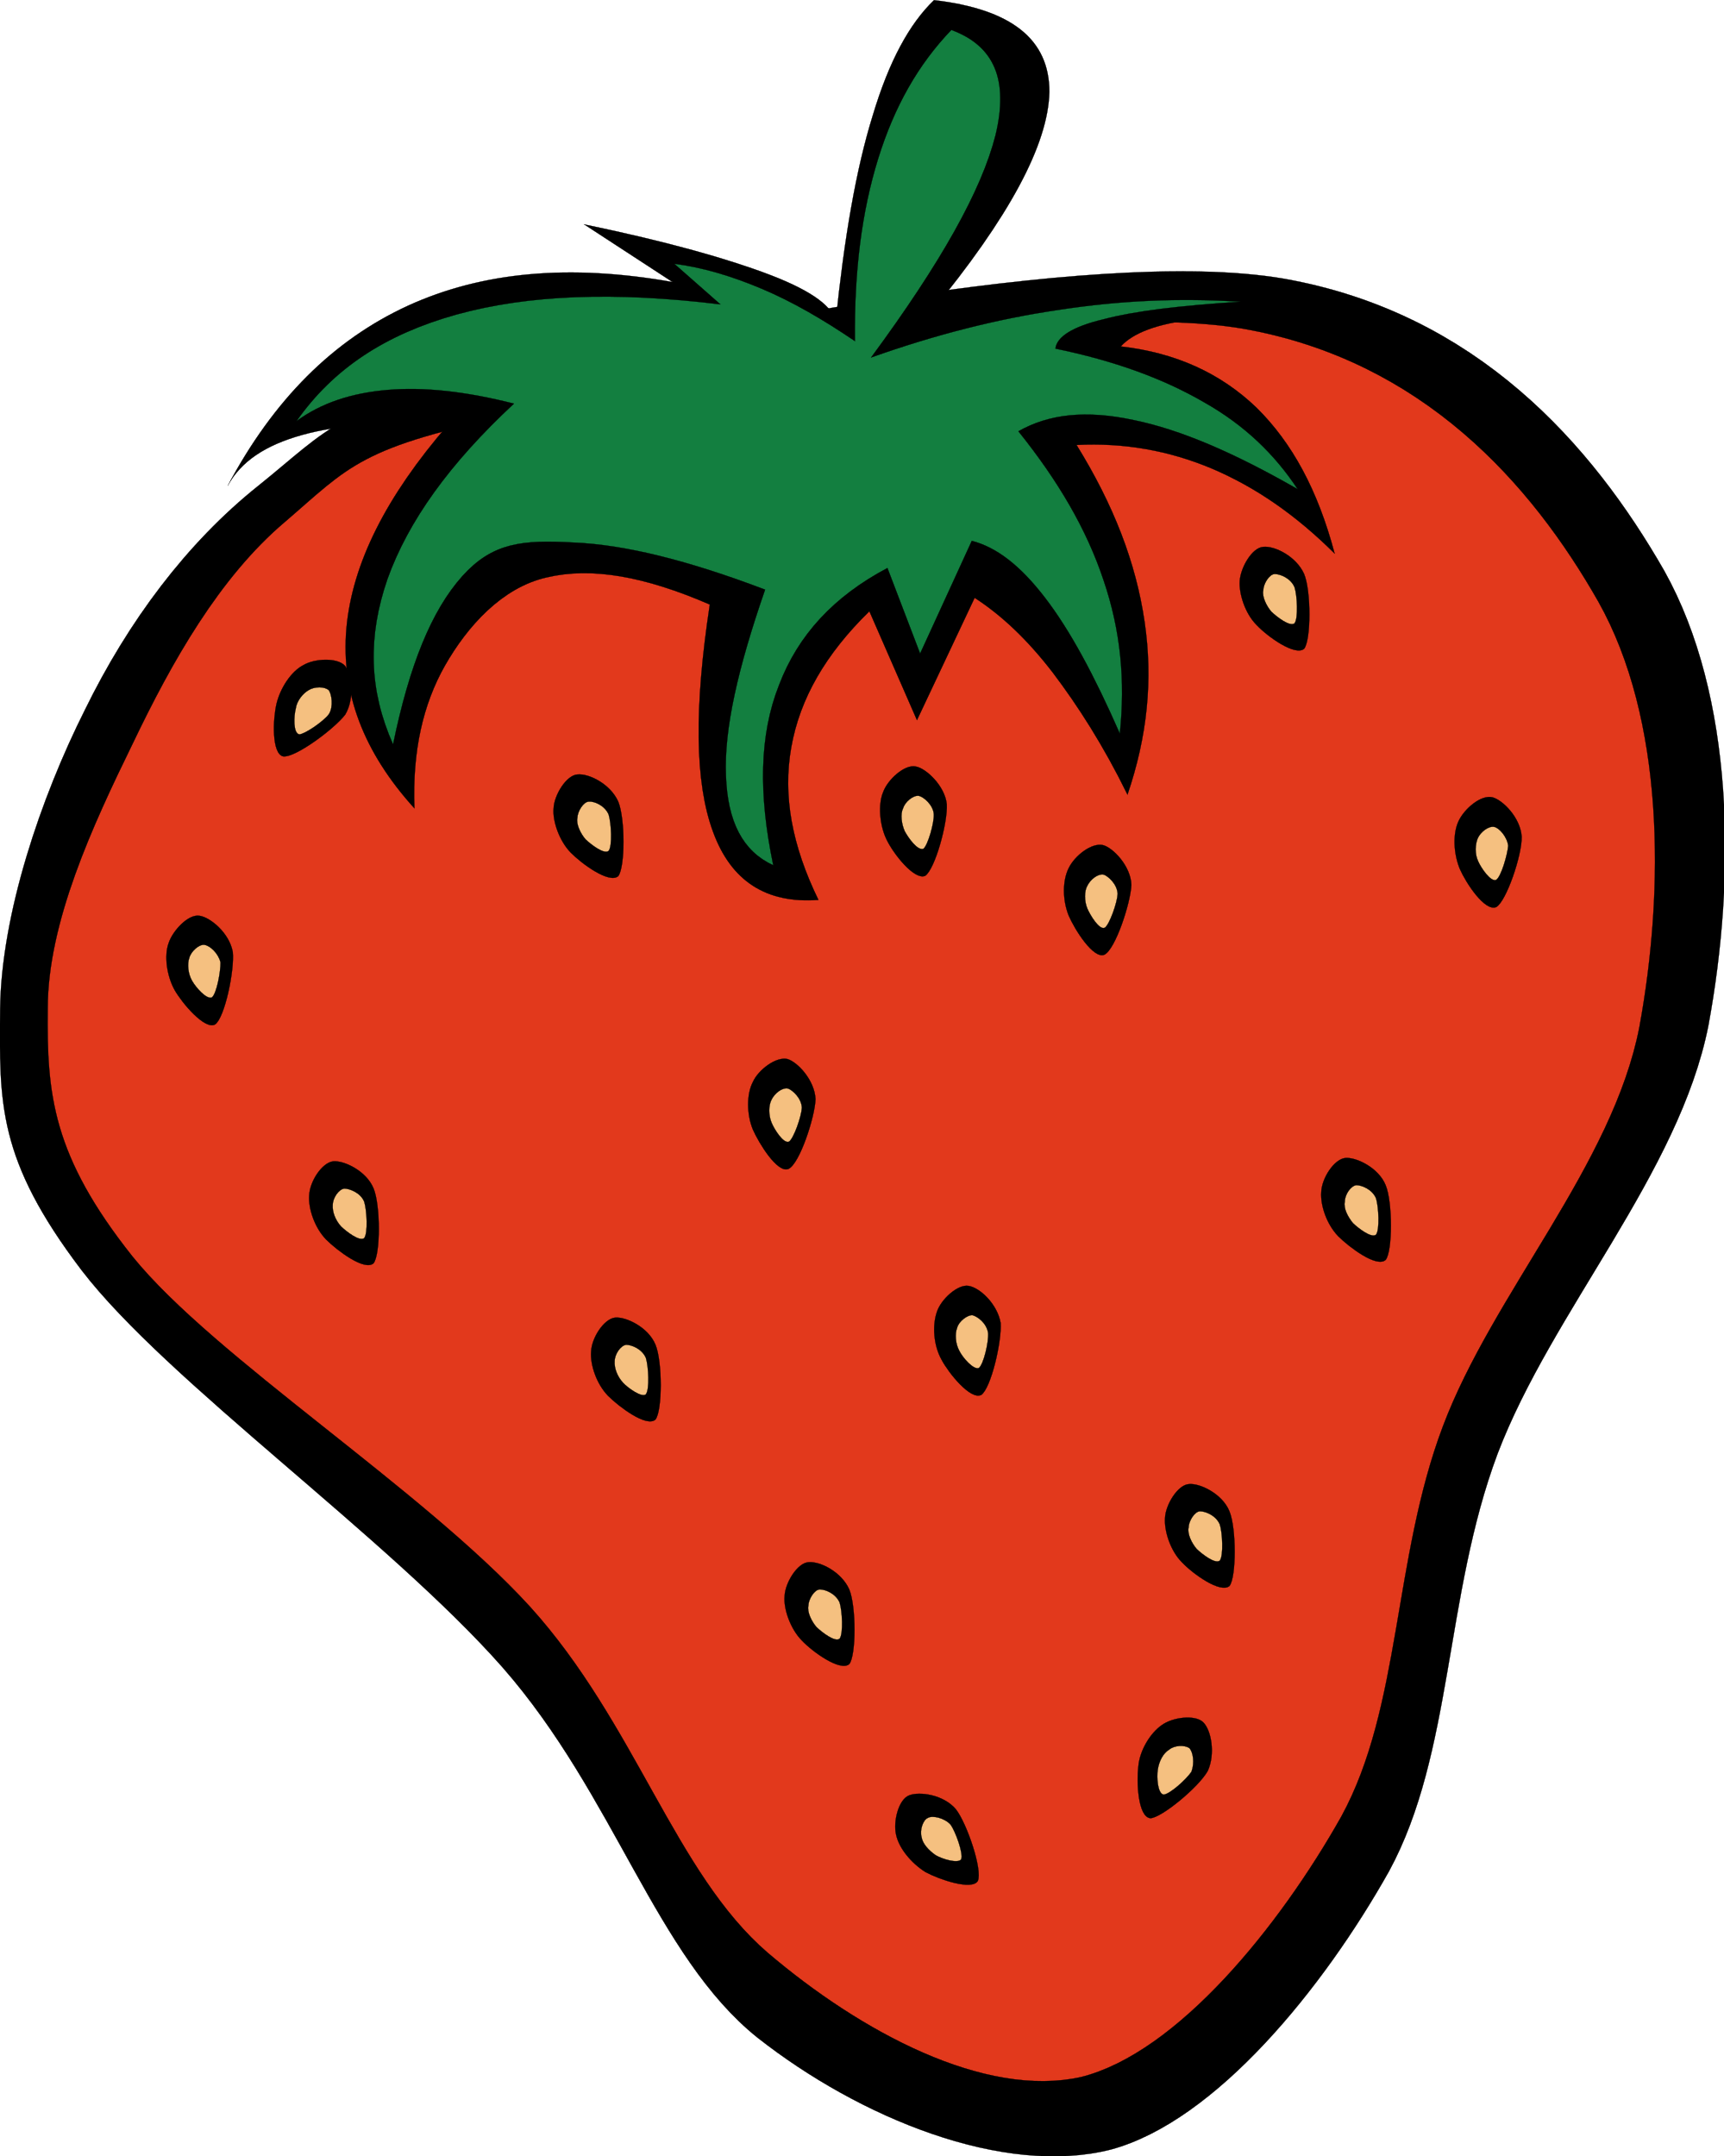
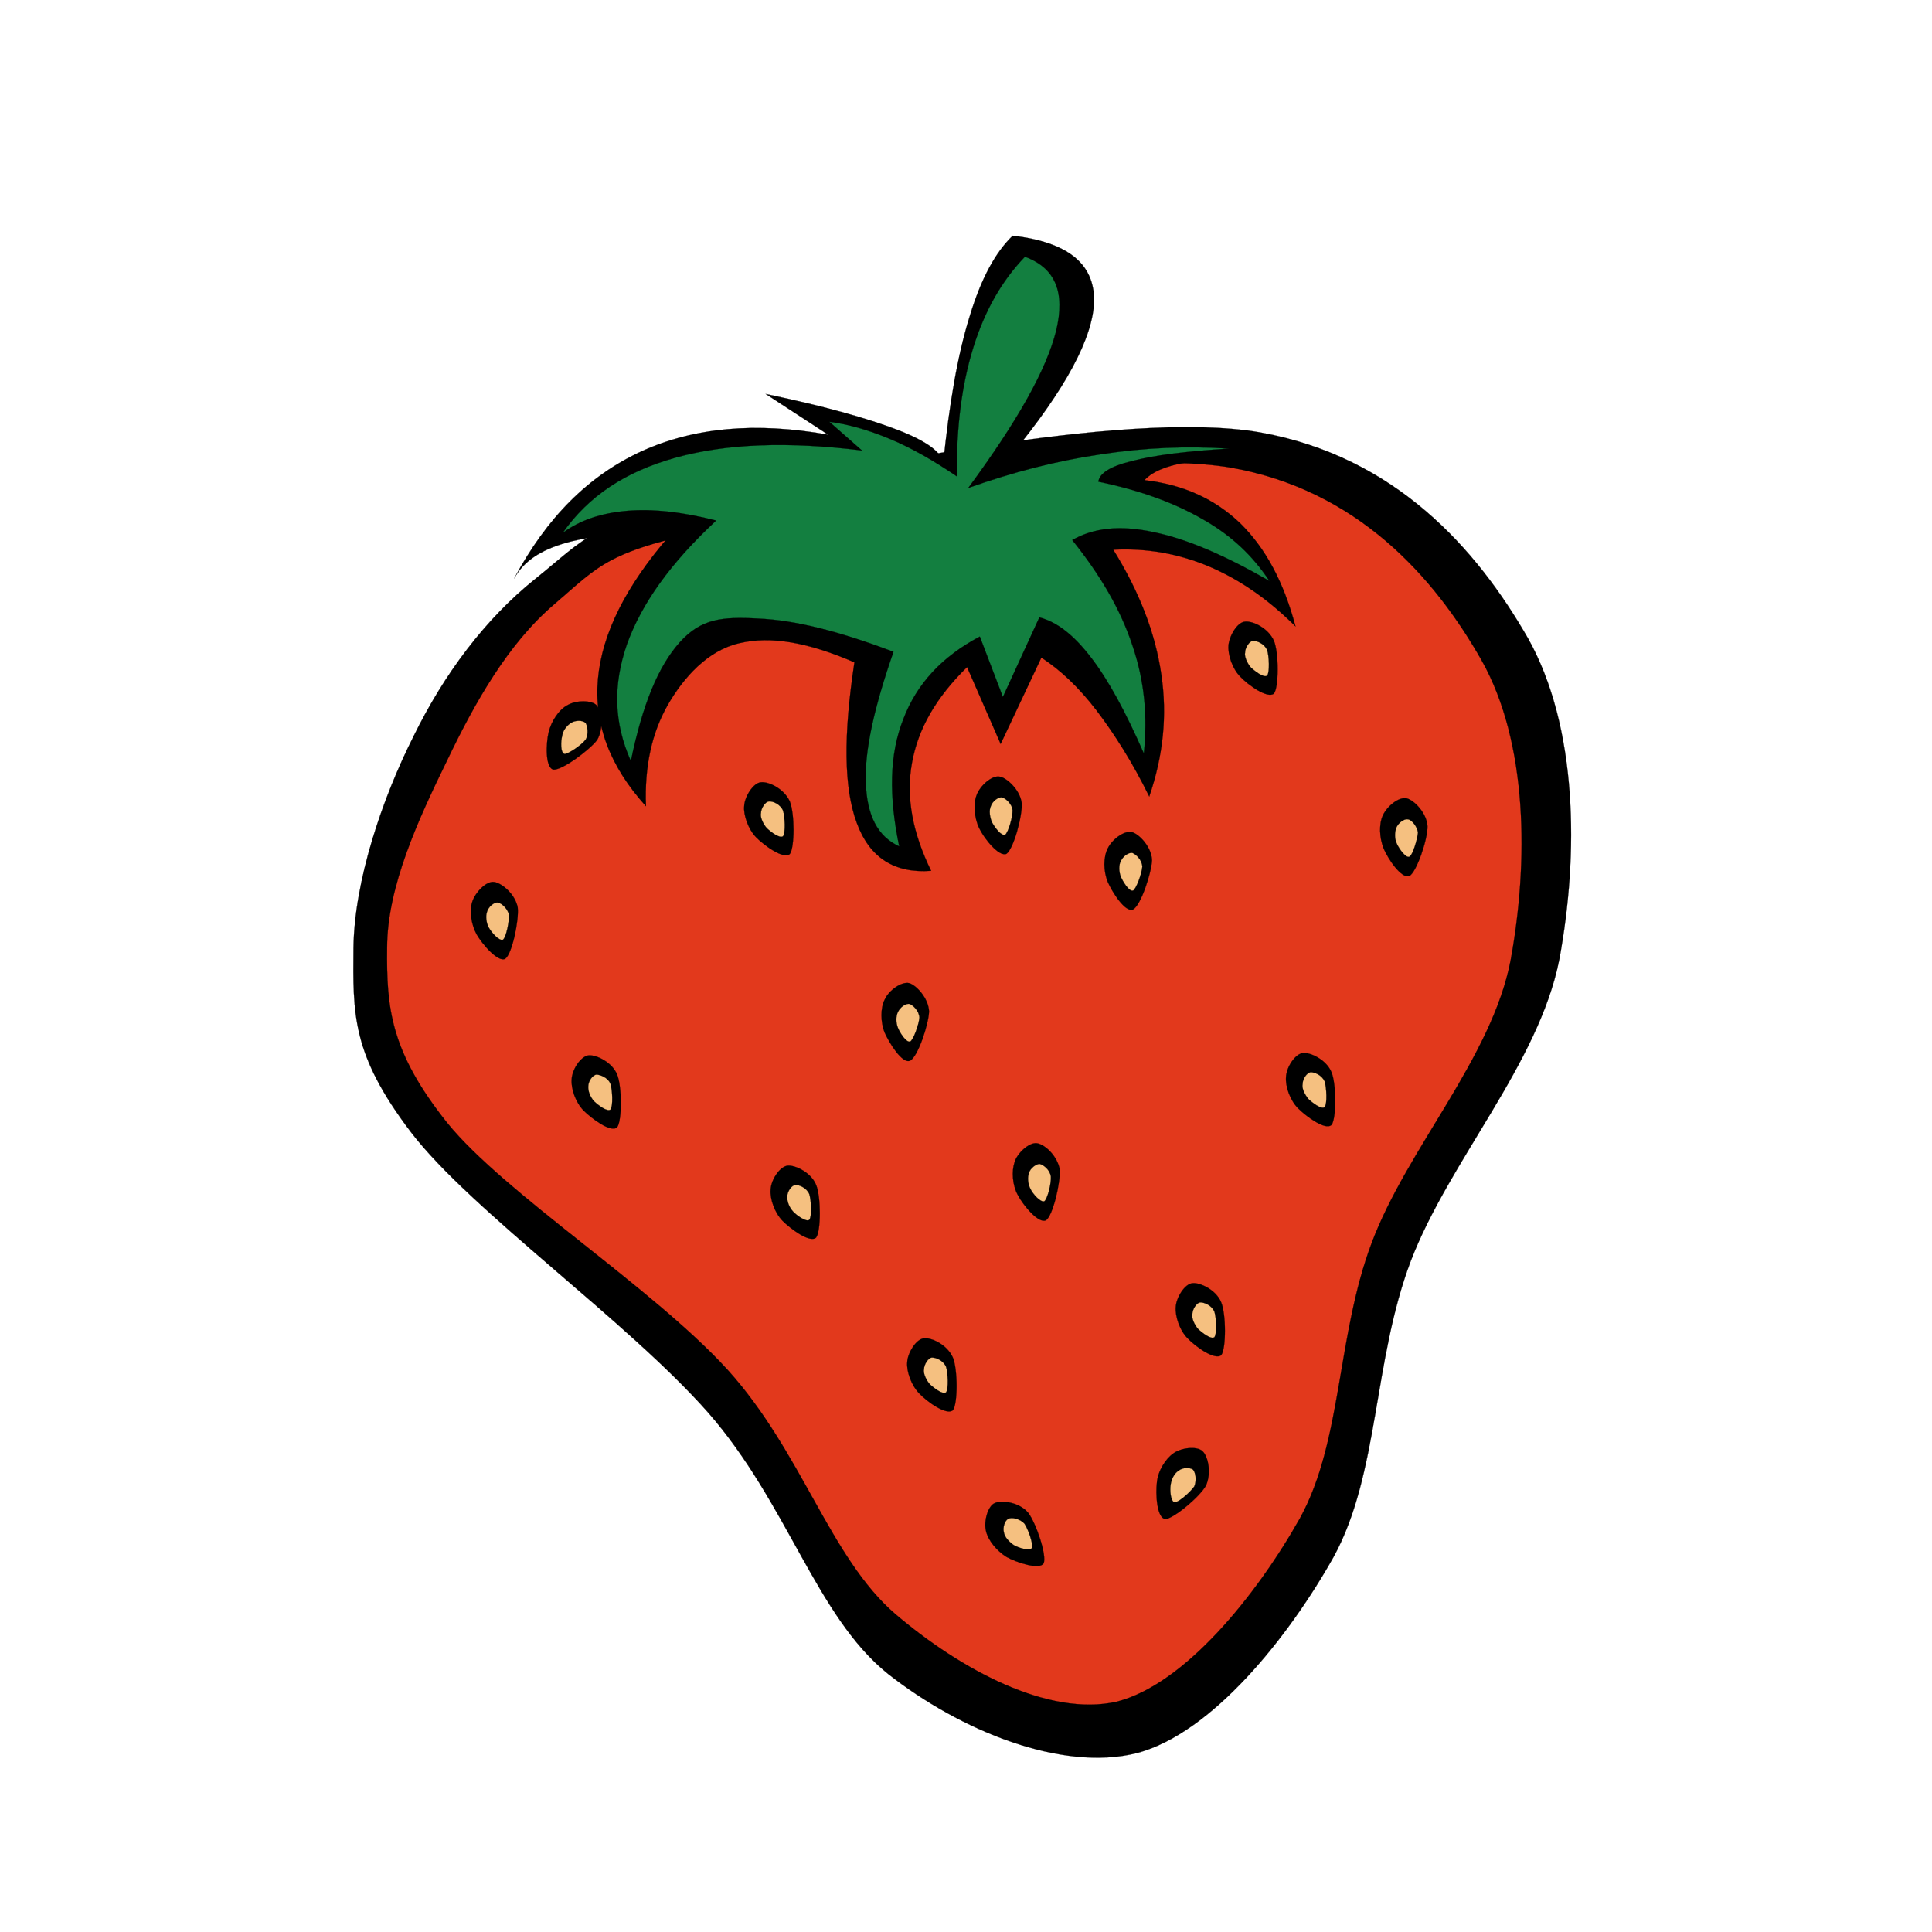
- <svg xmlns="http://www.w3.org/2000/svg" space="preserve" viewBox="0 0 258.119 322.963" enable-background="new 0 0 258.119 322.963" overflow="visible">
+ <svg xmlns="http://www.w3.org/2000/svg" space="preserve" viewBox="-75 -50 410 410" enable-background="new 0 0 258.119 322.963" overflow="visible">
  <switch>
    <g id="Layer_1">
      <g stroke-miterlimit="10" stroke="#000000" stroke-width=".036" clip-rule="evenodd" fill-rule="evenodd">
        <path d="m76.338 55.459c-25.74 5.148-27 8.784-37.656 17.316-10.728 8.568-19.476 20.304-25.956 33.552-6.624 13.176-12.528 30.6-12.708 44.784-0.108 14.112-0.432 22.536 12.204 39.168 12.744 16.631 45.9 40.031 63.072 59.508 16.848 19.26 22.896 43.199 38.16 55.439 15.336 12.061 36.864 20.844 52.92 16.777 15.768-4.248 31.932-24.301 41.688-41.689 9.611-17.676 8.279-41.256 16.271-62.568 8.136-21.348 27.18-41.939 31.572-64.115 4.14-22.356 3.924-49.284-6.624-68.148-10.8-18.864-28.08-38.628-56.988-43.74-29.26-5.013-90 8.451-115.95 13.707z" />
        <path d="m77.814 62.047c-24.048 4.824-25.452 7.848-35.172 16.164-9.792 8.316-16.884 20.88-22.788 33.228-5.976 12.24-12.708 26.712-12.708 39.672-0.144 12.852 0.72 22.032 12.708 37.116 12.204 15.084 43.38 34.777 59.508 52.416 15.84 17.496 21.744 39.924 35.64 51.877 13.86 11.807 32.472 21.852 46.944 18.611 14.436-3.637 29.735-22.607 38.952-38.988 9-16.416 7.739-38.627 15.228-58.463 7.488-19.908 25.452-39.168 29.448-59.869 3.815-20.808 3.708-46.152-6.156-63.684-10.008-17.604-26.28-36.144-53.244-40.896-27.32-4.617-84.13 7.803-108.36 12.807z" fill="#E2391C" />
        <path d="m32.238 153.45c-1.512 0.9-4.932-3.132-6.084-5.148-1.188-2.16-1.584-5.148-0.9-7.02 0.612-1.872 2.952-4.392 4.644-4.104 1.62 0.252 4.428 2.556 4.968 5.4 0.288 2.74-1.188 9.83-2.628 10.87z" />
        <path d="m31.734 149.42c-0.792 0.324-2.376-1.476-2.952-2.484-0.612-1.044-0.756-2.556-0.432-3.42 0.252-1.008 1.476-2.088 2.268-1.98 0.828 0.108 2.088 1.26 2.412 2.628 0.036 1.29-0.576 4.71-1.296 5.25z" fill="#F5C080" />
        <path d="m55.962 189.23c-1.332 1.225-5.472-1.908-7.128-3.563-1.728-1.801-2.664-4.645-2.52-6.588 0.072-2.09 1.908-4.896 3.564-5.113 1.584-0.18 5.004 1.404 6.084 4.068 1.044 2.52 1.044 9.86 0 11.19z" />
        <path d="m54.558 185.46c-0.684 0.576-2.664-0.973-3.456-1.729-0.864-0.936-1.332-2.195-1.26-3.203 0-1.08 0.9-2.377 1.728-2.484 0.756 0 2.448 0.611 2.988 1.98 0.396 1.28 0.576 4.67 0 5.43z" fill="#F5C080" />
        <path d="m118.13 175.09c-1.656 0.756-4.464-3.854-5.364-5.904-0.936-2.27-0.936-5.328 0-7.093 0.828-1.872 3.528-3.852 5.184-3.456 1.548 0.468 4.068 3.168 4.212 6.011-0.1 2.7-2.37 9.65-4.03 10.44z" />
        <path d="m118.17 171.02c-0.828 0.324-2.196-1.873-2.592-2.844-0.468-1.117-0.468-2.592 0-3.457 0.432-0.9 1.584-1.871 2.484-1.656 0.648 0.252 1.98 1.404 2.052 2.881-0.07 1.3-1.22 4.61-1.94 5.08z" fill="#F5C080" />
        <path d="m98.19 212.64c-1.332 1.225-5.472-1.908-7.128-3.564-1.728-1.799-2.664-4.643-2.52-6.588 0.072-2.088 1.908-4.895 3.564-5.111 1.584-0.18 5.004 1.404 6.084 4.068 1.044 2.51 1.044 9.85 0 11.19z" />
        <path d="m96.75 208.86c-0.576 0.576-2.736-0.973-3.42-1.729-0.864-0.936-1.332-2.195-1.26-3.203 0-1.08 0.9-2.377 1.728-2.484 0.792 0 2.376 0.611 2.952 1.98 0.396 1.29 0.576 4.67 0 5.43z" fill="#F5C080" />
        <path d="m127.21 249.28c-1.332 1.152-5.472-1.801-7.128-3.564-1.692-1.729-2.736-4.715-2.556-6.623 0.072-1.98 1.908-4.969 3.564-5.076 1.692-0.18 4.932 1.404 6.12 4.068 1.05 2.52 1.05 9.86 0.01 11.19z" />
        <path d="m125.77 245.47c-0.684 0.576-2.664-0.973-3.456-1.729-0.756-0.863-1.44-2.303-1.224-3.203 0-0.936 0.9-2.447 1.728-2.447 0.792 0 2.376 0.611 2.952 1.979 0.39 1.22 0.57 4.64 0 5.4z" fill="#F5C080" />
        <path d="m146.47 281.76c-0.863 1.475-5.796-0.217-7.848-1.332-2.124-1.332-3.96-3.564-4.393-5.58-0.468-1.98 0.36-5.293 1.944-5.904 1.512-0.613 5.148-0.145 7.021 2.088 1.66 2.15 4 9.06 3.28 10.72z" />
        <path d="m143.98 278.52c-0.469 0.684-2.845-0.037-3.816-0.613-1.044-0.719-1.979-1.727-2.124-2.736-0.288-1.008 0.216-2.555 0.937-2.844 0.684-0.432 2.52 0 3.42 1.008 0.72 1 1.94 4.35 1.58 5.18z" fill="#F5C080" />
        <path d="m172.28 272.36c-1.836-0.252-2.053-5.436-1.765-7.775 0.217-2.449 1.836-5.006 3.492-6.156 1.62-1.189 4.933-1.621 6.192-0.469 1.26 1.188 1.872 4.787 0.72 7.309-1.33 2.42-6.99 7.1-8.64 7.1z" />
        <path d="m174.29 268.83c-0.9-0.18-1.044-2.627-0.864-3.742 0.181-1.225 0.792-2.449 1.692-2.988 0.828-0.686 2.304-0.721 3.024-0.252 0.575 0.576 0.827 2.23 0.323 3.563-0.82 1.19-3.23 3.35-4.17 3.42z" fill="#F5C080" />
        <path d="m184.16 237.58c-1.332 1.15-5.472-1.801-7.128-3.564-1.729-1.729-2.664-4.717-2.521-6.625 0.072-1.98 1.908-4.967 3.564-5.076 1.584-0.18 5.004 1.404 6.084 4.068 1.05 2.52 1.05 9.86 0.01 11.19z" />
        <path d="m182.72 233.77c-0.684 0.576-2.664-0.973-3.456-1.729-0.756-0.863-1.439-2.305-1.224-3.203 0-0.938 0.9-2.449 1.728-2.449 0.792 0 2.376 0.611 2.952 1.98 0.39 1.22 0.57 4.64 0 5.4z" fill="#F5C080" />
        <path d="m146.97 208.96c-1.584 0.793-4.859-3.24-5.939-5.291-1.225-2.197-1.368-5.148-0.721-7.057 0.576-1.943 3.133-4.248 4.753-3.996 1.691 0.252 4.319 2.699 4.823 5.543 0.19 2.79-1.43 9.77-2.91 10.81z" />
        <path d="m146.61 204.93c-0.792 0.287-2.412-1.549-2.916-2.592-0.576-1.045-0.685-2.557-0.324-3.42 0.216-0.973 1.584-1.98 2.304-1.908 0.756 0.215 2.088 1.15 2.34 2.664 0.11 1.3-0.68 4.72-1.4 5.26z" fill="#F5C080" />
        <path d="m207.56 188.73c-1.332 1.225-5.472-1.908-7.128-3.563-1.728-1.801-2.664-4.645-2.52-6.59 0.072-2.088 1.908-4.895 3.563-5.111 1.584-0.18 5.005 1.404 6.084 4.068 1.05 2.52 1.05 9.86 0.01 11.19z" />
        <path d="m206.12 184.95c-0.685 0.576-2.664-0.973-3.456-1.729-0.756-0.936-1.44-2.195-1.224-3.203 0-1.08 0.899-2.377 1.728-2.484 0.792 0 2.376 0.611 2.952 1.98 0.39 1.29 0.57 4.68 0 5.43z" fill="#F5C080" />
        <path d="m224.12 135.88c-1.692 0.72-4.536-3.6-5.472-5.76-0.937-2.34-1.044-5.22-0.181-7.092 0.864-1.872 3.349-3.996 5.076-3.6 1.548 0.396 4.212 3.06 4.392 5.904 0.07 2.74-2.31 9.73-3.82 10.55z" />
        <path d="m224.08 131.82c-0.792 0.288-2.232-1.8-2.664-2.808-0.54-1.152-0.432-2.52-0.072-3.42 0.433-0.972 1.62-1.872 2.448-1.728 0.756 0.108 1.98 1.512 2.124 2.844-0.11 1.26-1.05 4.68-1.84 5.12z" fill="#F5C080" />
        <path d="m195.35 97.183c-1.332 1.152-5.473-1.8-7.129-3.564-1.728-1.728-2.663-4.716-2.52-6.624 0.144-1.98 1.836-4.968 3.528-5.076 1.691-0.18 4.932 1.404 6.12 4.068 1.05 2.52 1.05 9.864 0 11.196z" />
        <path d="m193.91 93.367c-0.684 0.576-2.664-0.972-3.456-1.728-0.756-0.864-1.44-2.304-1.224-3.204 0-0.936 0.899-2.448 1.728-2.448 0.792 0 2.376 0.612 2.952 1.98 0.4 1.224 0.58 4.644 0 5.4z" fill="#F5C080" />
        <path d="m165.44 143.01c-1.656 0.72-4.465-3.78-5.364-5.868-0.937-2.34-0.937-5.22 0-7.092 0.899-1.872 3.456-3.852 5.147-3.456 1.513 0.396 4.177 3.168 4.248 5.976-0.12 2.7-2.39 9.65-4.04 10.44z" />
        <path d="m165.47 138.98c-0.827 0.36-2.195-1.944-2.592-2.88-0.468-1.116-0.468-2.628 0-3.42 0.433-0.9 1.584-1.872 2.484-1.656 0.647 0.252 1.979 1.404 2.052 2.88-0.06 1.3-1.22 4.61-1.94 5.08z" fill="#F5C080" />
        <path d="m138.58 131.2c-1.62 0.684-4.752-3.276-5.796-5.472-1.044-2.16-1.26-5.256-0.504-7.056 0.684-1.908 3.24-4.212 4.896-3.852 1.513 0.252 4.356 2.88 4.645 5.652 0.15 2.81-1.76 9.73-3.24 10.73z" />
        <path d="m138.33 127.14c-0.864 0.36-2.268-1.62-2.808-2.628-0.469-1.044-0.685-2.556-0.252-3.42 0.287-0.972 1.548-2.016 2.376-1.872 0.684 0.144 2.124 1.332 2.231 2.736 0.07 1.32-0.9 4.67-1.55 5.18z" fill="#F5C080" />
        <path d="m92.61 131.24c-1.332 1.188-5.472-1.836-7.128-3.528-1.692-1.728-2.736-4.716-2.556-6.624 0.072-1.98 1.908-4.968 3.564-5.076 1.692-0.18 4.932 1.404 6.12 4.068 1.044 2.56 1.044 9.79 0 11.16z" />
        <path d="m91.17 127.46c-0.684 0.576-2.664-0.972-3.456-1.728-0.756-0.864-1.44-2.304-1.224-3.204 0-0.936 0.9-2.448 1.728-2.448 0.792-0.072 2.376 0.576 2.952 1.944 0.396 1.3 0.576 4.68 0 5.44z" fill="#F5C080" />
        <path d="m42.426 113.31c-1.764-0.396-1.548-5.616-1.008-7.884 0.576-2.376 2.196-4.86 4.032-5.796 1.692-1.008 5.112-1.152 6.228 0.108 1.008 1.296 1.476 4.896 0.036 7.308-1.656 2.16-7.524 6.51-9.288 6.26z" />
        <path d="m44.802 110c-0.9-0.216-0.792-2.736-0.504-3.816 0.144-1.224 1.116-2.34 1.944-2.808 0.864-0.54 2.376-0.576 3.024 0.036 0.396 0.576 0.72 2.412 0 3.564-0.792 1.09-3.708 3.07-4.464 3.03z" fill="#F5C080" />
        <path d="m125.15 48.331c-0.216-2.268-3.384-4.68-9.648-7.092-6.372-2.448-15.516-5.04-28.008-7.632l13.248 8.64c-15.444-2.736-28.476-1.548-39.672 3.564-11.16 5.148-20.052 14.004-26.964 26.964 1.98-3.636 5.616-6.084 11.196-7.632s12.672-2.016 21.852-1.548c-9.36 10.8-14.4 20.88-15.264 30.528-0.828 9.612 2.52 18.504 10.188 26.964-0.324-8.604 1.296-15.588 4.572-21.384 3.348-5.868 8.532-11.7 15.264-13.212 6.66-1.584 14.616-0.18 24.408 4.068-2.34 15.408-2.268 26.64 0.504 34.092 2.7 7.344 7.956 10.728 15.768 10.152-3.96-8.136-5.364-15.624-4.068-22.86 1.296-7.308 5.148-13.968 11.7-20.376l7.128 16.308 8.64-18.324c3.996 2.592 7.848 6.192 11.7 11.196 3.78 5.004 7.56 10.872 11.195 18.288 2.952-8.676 3.853-17.136 2.557-25.92-1.296-8.856-4.645-17.496-10.188-26.46 7.128-0.36 13.86 0.828 20.341 3.564 6.479 2.772 12.455 6.876 18.323 12.708-2.52-9.504-6.372-16.596-11.7-21.852-5.399-5.184-12.132-8.244-20.34-9.18 1.836-2.016 5.437-3.42 11.196-4.068 5.724-0.72 13.176-0.72 22.896 0-6.624-3.564-14.977-5.472-25.452-5.58-10.513-0.18-22.752 1.296-37.116 4.572 11.808-14.328 17.604-25.2 17.784-33.048 0-7.848-5.616-12.384-17.28-13.752-3.672 3.528-6.732 9.108-9.18 17.28-2.51 8.069-4.27 18.365-5.57 31.037z" />
        <path d="m128.07 51.103c-4.824-3.276-9.432-5.94-13.968-7.848s-8.856-3.204-13.104-3.744l6.912 6.084c-15.876-1.944-28.764-1.44-39.492 1.512-10.728 2.988-18.504 8.136-24.012 15.984 3.672-2.7 8.172-4.212 13.644-4.68 5.436-0.468 11.7 0.216 18.936 2.052-9.72 9.036-15.84 17.64-18.936 26.244-2.988 8.64-2.808 16.632 0.828 24.804 2.448-11.88 5.76-20.052 10.368-25.2 4.536-5.04 9-5.472 16.704-5.04 7.632 0.324 16.992 2.628 28.656 7.056-4.068 11.736-6.156 20.88-5.868 27.864 0.252 6.876 2.484 11.304 7.092 13.428-2.232-10.692-2.088-19.548 0.864-27 2.844-7.488 8.208-13.284 16.236-17.532l4.896 12.816 7.74-16.884c3.636 0.936 7.199 3.6 10.979 8.532 3.708 4.824 7.344 11.556 11.196 20.34 0.828-7.92 0.144-15.408-2.448-23.004-2.556-7.668-6.804-14.868-12.744-22.284 4.572-2.592 10.116-3.204 17.208-1.692 7.057 1.44 15.084 4.896 24.624 10.368-3.42-5.184-7.92-9.576-14.04-13.032-6.155-3.564-13.392-6.192-22.248-8.028 0.216-1.764 2.521-3.276 7.2-4.392 4.608-1.224 11.412-2.052 20.556-2.628-9.107-0.576-17.928-0.216-27.287 1.224-9.324 1.368-18.54 3.744-28.08 7.128 10.476-14.22 16.56-25.056 18.647-33.336 1.98-8.244-0.18-13.356-6.624-15.732-4.968 5.184-8.532 11.448-10.979 19.332-2.43 7.885-3.58 16.705-3.47 27.289z" fill="#137F40" />
      </g>
    </g>
  </switch>
</svg>
